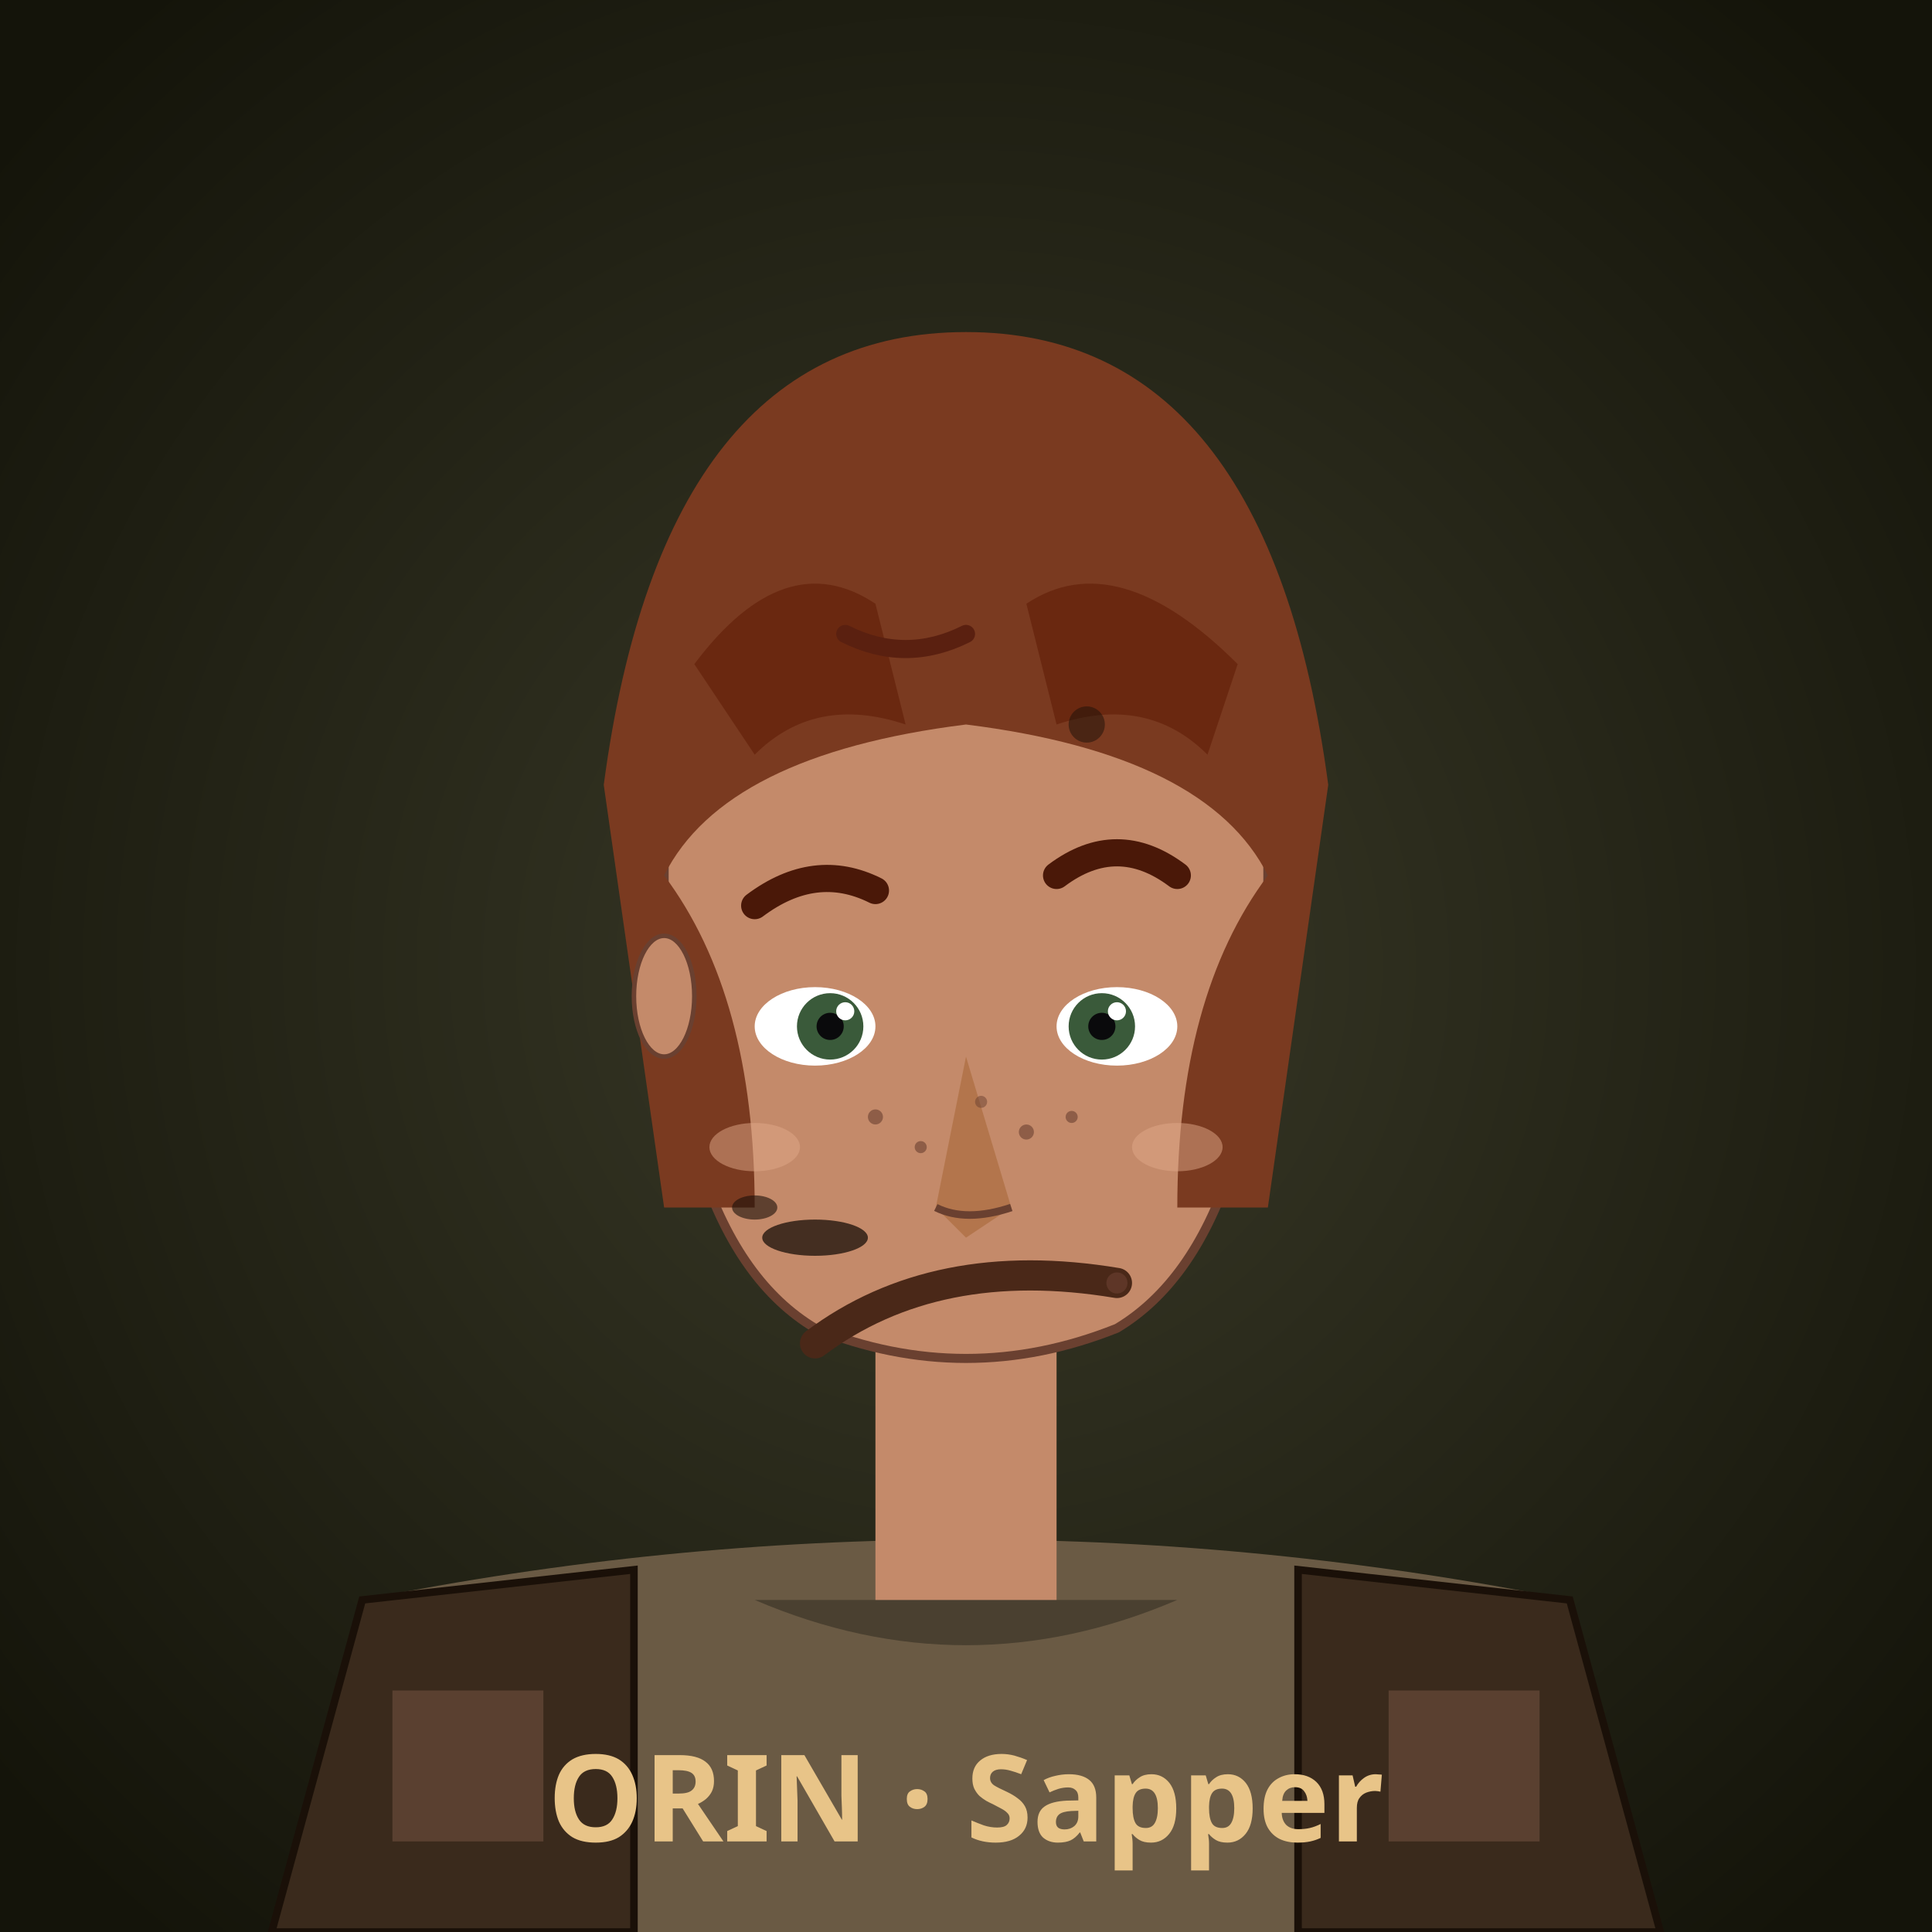
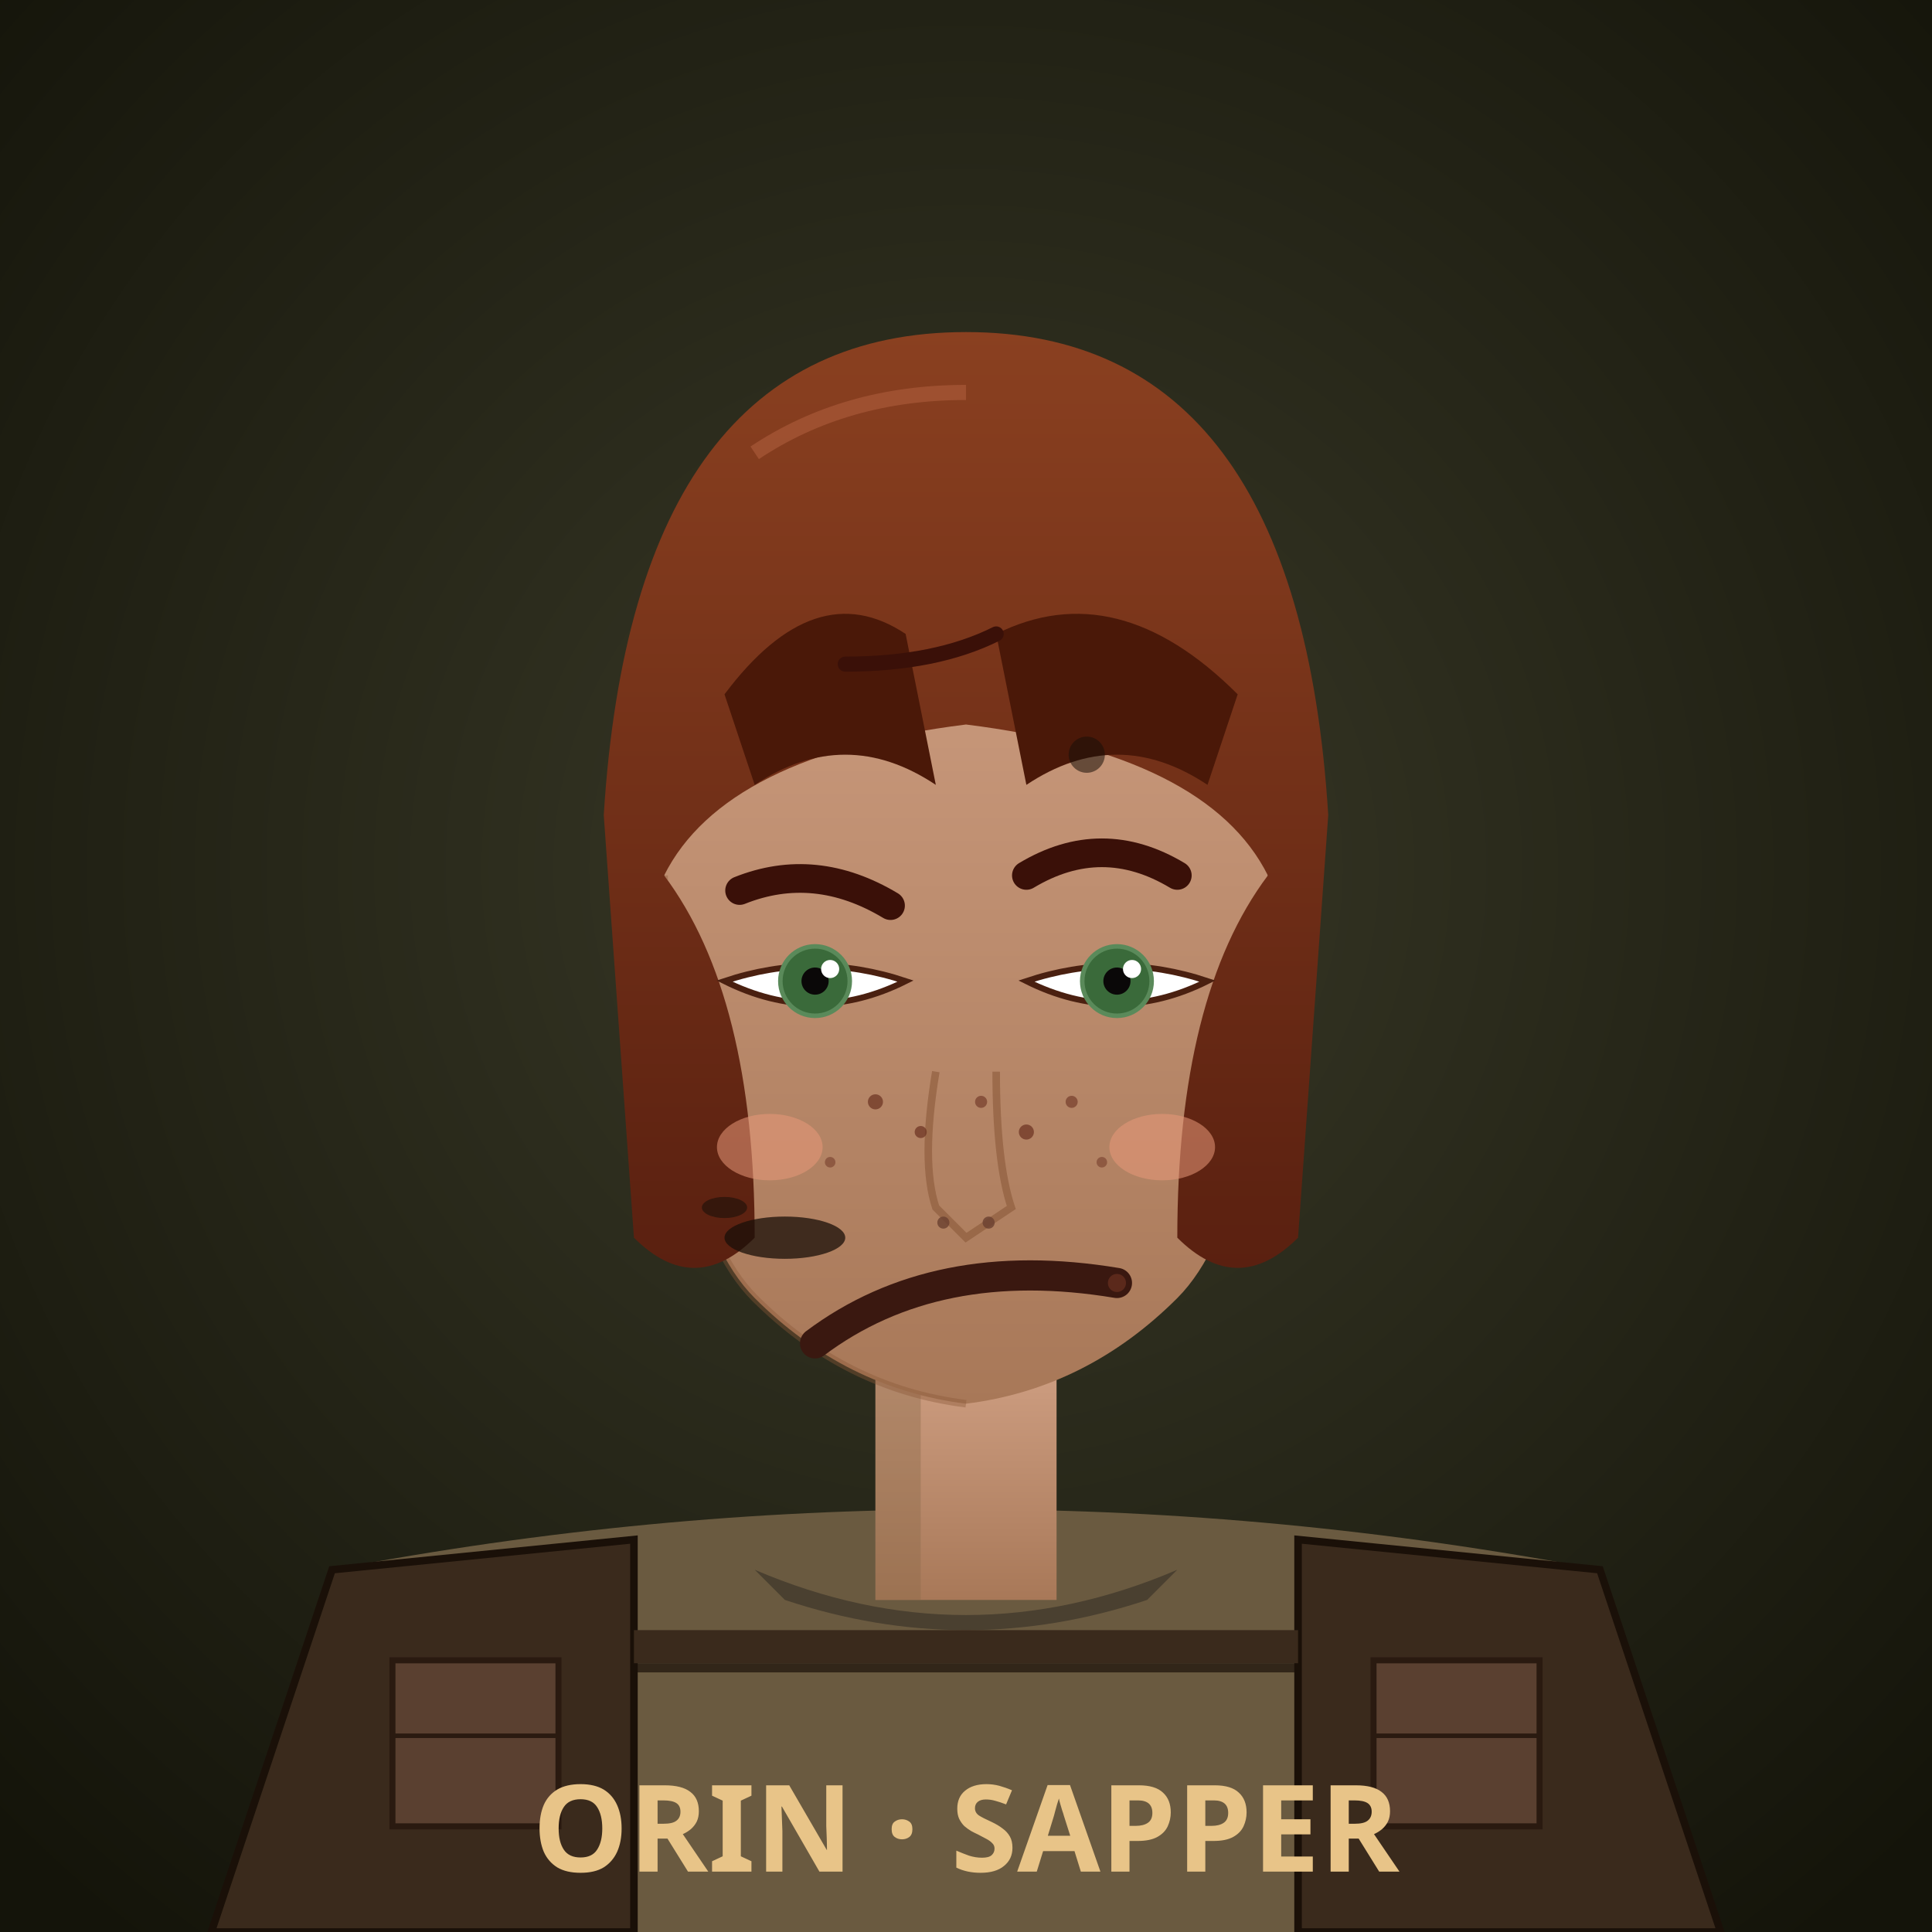
<svg xmlns="http://www.w3.org/2000/svg" viewBox="0 0 128 128" width="128" height="128">
  <defs>
-     <radialGradient id="bg-orin" cx="50%" cy="50%" r="65%">
+     <radialGradient id="bg-o" cx="50%" cy="45%" r="70%">
      <stop offset="0%" stop-color="#3a3a28" />
      <stop offset="100%" stop-color="#14140a" />
    </radialGradient>
+     <linearGradient id="skin-o" x1="0" y1="0" x2="0" y2="1">
+       <stop offset="0%" stop-color="#d4a488" />
+       <stop offset="100%" stop-color="#a87858" />
+     </linearGradient>
+     <linearGradient id="hair-o" x1="0" y1="0" x2="0" y2="1">
+       <stop offset="0%" stop-color="#8a4020" />
+       <stop offset="100%" stop-color="#5a2010" />
+     </linearGradient>
  </defs>
-   <rect width="128" height="128" fill="url(#bg-orin)" />
-   <path d="M 18 128 L 24 106 Q 64 98 104 106 L 110 128 Z" fill="#6a5a44" />
-   <path d="M 24 106 L 42 104 L 42 128 L 18 128 Z" fill="#3a2a1c" stroke="#1a1008" stroke-width="0.5" />
-   <path d="M 104 106 L 86 104 L 86 128 L 110 128 Z" fill="#3a2a1c" stroke="#1a1008" stroke-width="0.5" />
-   <rect x="26" y="112" width="10" height="10" fill="#5a4030" />
-   <rect x="92" y="112" width="10" height="10" fill="#5a4030" />
-   <path d="M 50 106 Q 64 112 78 106 Z" fill="#4a4030" />
-   <rect x="58" y="88" width="12" height="18" fill="#c48a6a" />
-   <path d="M 44 58 Q 44 30 64 26 Q 84 30 84 58 Q 84 82 74 88 Q 64 92 54 88 Q 44 82 44 58 Z" fill="#c48a6a" stroke="#6a4030" stroke-width="0.6" />
-   <path d="M 40 52 Q 44 22 64 22 Q 84 22 88 52 L 84 80 L 78 80 Q 78 66 84 58 Q 80 50 64 48 Q 48 50 44 58 Q 50 66 50 80 L 44 80 Z" fill="#7a3a20" />
-   <path d="M 46 44 Q 52 36 58 40 L 60 48 Q 54 46 50 50 Z" fill="#6a2810" />
-   <path d="M 68 40 Q 74 36 82 44 L 80 50 Q 76 46 70 48 Z" fill="#6a2810" />
-   <path d="M 56 42 Q 60 44 64 42" stroke="#5a2010" stroke-width="1.2" fill="none" stroke-linecap="round" />
-   <ellipse cx="44" cy="66" rx="2" ry="4" fill="#c48a6a" stroke="#6a4030" stroke-width="0.3" />
-   <path d="M 50 60 Q 54 57 58 59" stroke="#4a1808" stroke-width="1.8" stroke-linecap="round" fill="none" />
-   <path d="M 70 58 Q 74 55 78 58" stroke="#4a1808" stroke-width="1.8" stroke-linecap="round" fill="none" />
-   <ellipse cx="54" cy="68" rx="4" ry="2.6" fill="#ffffff" />
-   <ellipse cx="74" cy="68" rx="4" ry="2.6" fill="#ffffff" />
-   <circle cx="55" cy="68" r="2.2" fill="#3a5a3a" />
-   <circle cx="73" cy="68" r="2.2" fill="#3a5a3a" />
-   <circle cx="55" cy="68" r="0.9" fill="#0a0a0c" />
-   <circle cx="73" cy="68" r="0.9" fill="#0a0a0c" />
-   <circle cx="56" cy="67" r="0.6" fill="#ffffff" />
-   <circle cx="74" cy="67" r="0.6" fill="#ffffff" />
-   <path d="M 64 70 L 62 80 L 64 82 L 67 80 Z" fill="#a86838" opacity="0.6" />
-   <path d="M 62 80 Q 64 81 67 80" stroke="#6a4030" stroke-width="0.5" fill="none" />
-   <path d="M 54 89 Q 62 83 74 85" stroke="#4a2818" stroke-width="2" fill="none" stroke-linecap="round" />
-   <circle cx="74" cy="85" r="0.7" fill="#6a4030" opacity="0.6" />
-   <ellipse cx="50" cy="76" rx="3" ry="1.6" fill="#e0a888" opacity="0.5" />
-   <ellipse cx="78" cy="76" rx="3" ry="1.6" fill="#e0a888" opacity="0.5" />
-   <ellipse cx="54" cy="82" rx="3.5" ry="1.2" fill="#1a0f08" opacity="0.75" />
-   <ellipse cx="50" cy="80" rx="1.5" ry="0.8" fill="#1a0f08" opacity="0.6" />
-   <circle cx="72" cy="48" r="1.2" fill="#1a0f08" opacity="0.5" />
-   <circle cx="58" cy="74" r="0.5" fill="#6a4030" opacity="0.6" />
-   <circle cx="61" cy="76" r="0.4" fill="#6a4030" opacity="0.6" />
-   <circle cx="68" cy="75" r="0.5" fill="#6a4030" opacity="0.6" />
-   <circle cx="71" cy="74" r="0.4" fill="#6a4030" opacity="0.6" />
-   <circle cx="65" cy="73" r="0.4" fill="#6a4030" opacity="0.5" />
-   <text x="64" y="122" text-anchor="middle" font-family="system-ui" font-size="8" fill="#e8c488" font-weight="bold">ORIN · Sapper</text>
+   <rect width="128" height="128" fill="url(#bg-o)" />
+   <path d="M 14 128 L 22 104 Q 64 96 106 104 L 114 128 Z" fill="#6a5a40" />
+   <path d="M 22 104 L 42 102 L 42 128 L 14 128 Z" fill="#3a2a1c" stroke="#1a1008" stroke-width="0.5" />
+   <path d="M 106 104 L 86 102 L 86 128 L 114 128 Z" fill="#3a2a1c" stroke="#1a1008" stroke-width="0.5" />
+   <rect x="26" y="110" width="11" height="11" fill="#5a4030" stroke="#2a1a10" stroke-width="0.4" />
+   <rect x="91" y="110" width="11" height="11" fill="#5a4030" stroke="#2a1a10" stroke-width="0.4" />
+   <line x1="26" y1="115" x2="37" y2="115" stroke="#2a1a10" stroke-width="0.3" />
+   <line x1="91" y1="115" x2="102" y2="115" stroke="#2a1a10" stroke-width="0.3" />
+   <path d="M 50 104 Q 64 110 78 104 L 76 106 Q 64 110 52 106 Z" fill="#4a4030" />
+   <rect x="42" y="108" width="44" height="2.2" fill="#3a2a1c" />
+   <rect x="42" y="110.2" width="44" height="0.6" fill="#1a1008" opacity="0.7" />
+   <path d="M 58 88 L 58 106 L 70 106 L 70 88 Z" fill="url(#skin-o)" />
+   <path d="M 58 88 L 58 106 L 61 106 L 61 88 Z" fill="#8a6848" opacity="0.4" />
+   <path d="M 44 58 Q 44 30 64 26 Q 84 30 84 58 Q 84 80 78 86 Q 72 92 64 93 Q 56 92 50 86 Q 44 80 44 58 Z" fill="url(#skin-o)" />
+   <path d="M 44 58 Q 44 80 50 86 Q 56 92 64 93" stroke="#8a5838" stroke-width="0.5" fill="none" opacity="0.4" />
+   <path d="M 43 66 Q 41 72 44 78 L 46 76 L 46 68 Z" fill="url(#skin-o)" stroke="#8a5838" stroke-width="0.3" />
+   <path d="M 40 54 Q 42 22 64 22 Q 86 22 88 54 L 86 82 Q 82 86 78 82 Q 78 66 84 58 Q 80 50 64 48 Q 48 50 44 58 Q 50 66 50 82 Q 46 86 42 82 Z" fill="url(#hair-o)" />
+   <path d="M 48 46 Q 54 38 60 42 L 62 52 Q 56 48 50 52 Z" fill="#4a1808" />
+   <path d="M 66 42 Q 74 38 82 46 L 80 52 Q 74 48 68 52 Z" fill="#4a1808" />
+   <path d="M 56 44 Q 62 44 66 42" stroke="#3a1008" stroke-width="1" stroke-linecap="round" fill="none" />
+   <path d="M 50 30 Q 56 26 64 26" stroke="#a85838" stroke-width="1" fill="none" opacity="0.7" />
+   <path d="M 49 59 Q 54 57 59 60" stroke="#3a1008" stroke-width="1.9" stroke-linecap="round" fill="none" />
+   <path d="M 68 58 Q 73 55 78 58" stroke="#3a1008" stroke-width="1.9" stroke-linecap="round" fill="none" />
+   <path d="M 48 65 Q 54 63 60 65 Q 54 68 48 65 Z" fill="#ffffff" stroke="#4a2010" stroke-width="0.4" />
+   <path d="M 68 65 Q 74 63 80 65 Q 74 68 68 65 Z" fill="#ffffff" stroke="#4a2010" stroke-width="0.4" />
+   <circle cx="54" cy="65" r="2.3" fill="#3a6a3a" />
+   <circle cx="74" cy="65" r="2.3" fill="#3a6a3a" />
+   <circle cx="54" cy="65" r="2.3" fill="none" stroke="#5a8a5a" stroke-width="0.3" />
+   <circle cx="74" cy="65" r="2.3" fill="none" stroke="#5a8a5a" stroke-width="0.3" />
+   <circle cx="54" cy="65" r="0.9" fill="#0a0808" />
+   <circle cx="74" cy="65" r="0.9" fill="#0a0808" />
+   <circle cx="55" cy="64.2" r="0.6" fill="#ffffff" />
+   <circle cx="75" cy="64.2" r="0.6" fill="#ffffff" />
+   <path d="M 62 71 Q 61 77 62 80 L 64 82 L 67 80 Q 66 77 66 71" stroke="#8a5838" stroke-width="0.5" fill="none" opacity="0.6" />
+   <circle cx="62.5" cy="81" r="0.4" fill="#6a4030" opacity="0.8" />
+   <circle cx="65.5" cy="81" r="0.4" fill="#6a4030" opacity="0.8" />
+   <ellipse cx="51" cy="76" rx="3.5" ry="2.2" fill="#e89878" opacity="0.55" />
+   <ellipse cx="77" cy="76" rx="3.5" ry="2.2" fill="#e89878" opacity="0.55" />
+   <circle cx="58" cy="73" r="0.5" fill="#6a3020" opacity="0.7" />
+   <circle cx="61" cy="75" r="0.4" fill="#6a3020" opacity="0.7" />
+   <circle cx="65" cy="73" r="0.4" fill="#6a3020" opacity="0.6" />
+   <circle cx="68" cy="75" r="0.5" fill="#6a3020" opacity="0.7" />
+   <circle cx="71" cy="73" r="0.4" fill="#6a3020" opacity="0.6" />
+   <circle cx="55" cy="77" r="0.35" fill="#6a3020" opacity="0.5" />
+   <circle cx="73" cy="77" r="0.35" fill="#6a3020" opacity="0.5" />
+   <path d="M 54 89 Q 62 83 74 85" stroke="#3a1810" stroke-width="2" stroke-linecap="round" fill="none" />
+   <circle cx="74" cy="85" r="0.6" fill="#6a3020" opacity="0.7" />
+   <ellipse cx="52" cy="82" rx="4" ry="1.4" fill="#1a0f08" opacity="0.75" />
+   <ellipse cx="48" cy="80" rx="1.5" ry="0.7" fill="#1a0f08" opacity="0.6" />
+   <circle cx="72" cy="50" r="1.2" fill="#1a0f08" opacity="0.55" />
+   <text x="64" y="124" text-anchor="middle" font-family="system-ui, sans-serif" font-size="8" fill="#e8c488" font-weight="bold">ORIN · SAPPER</text>
</svg>
